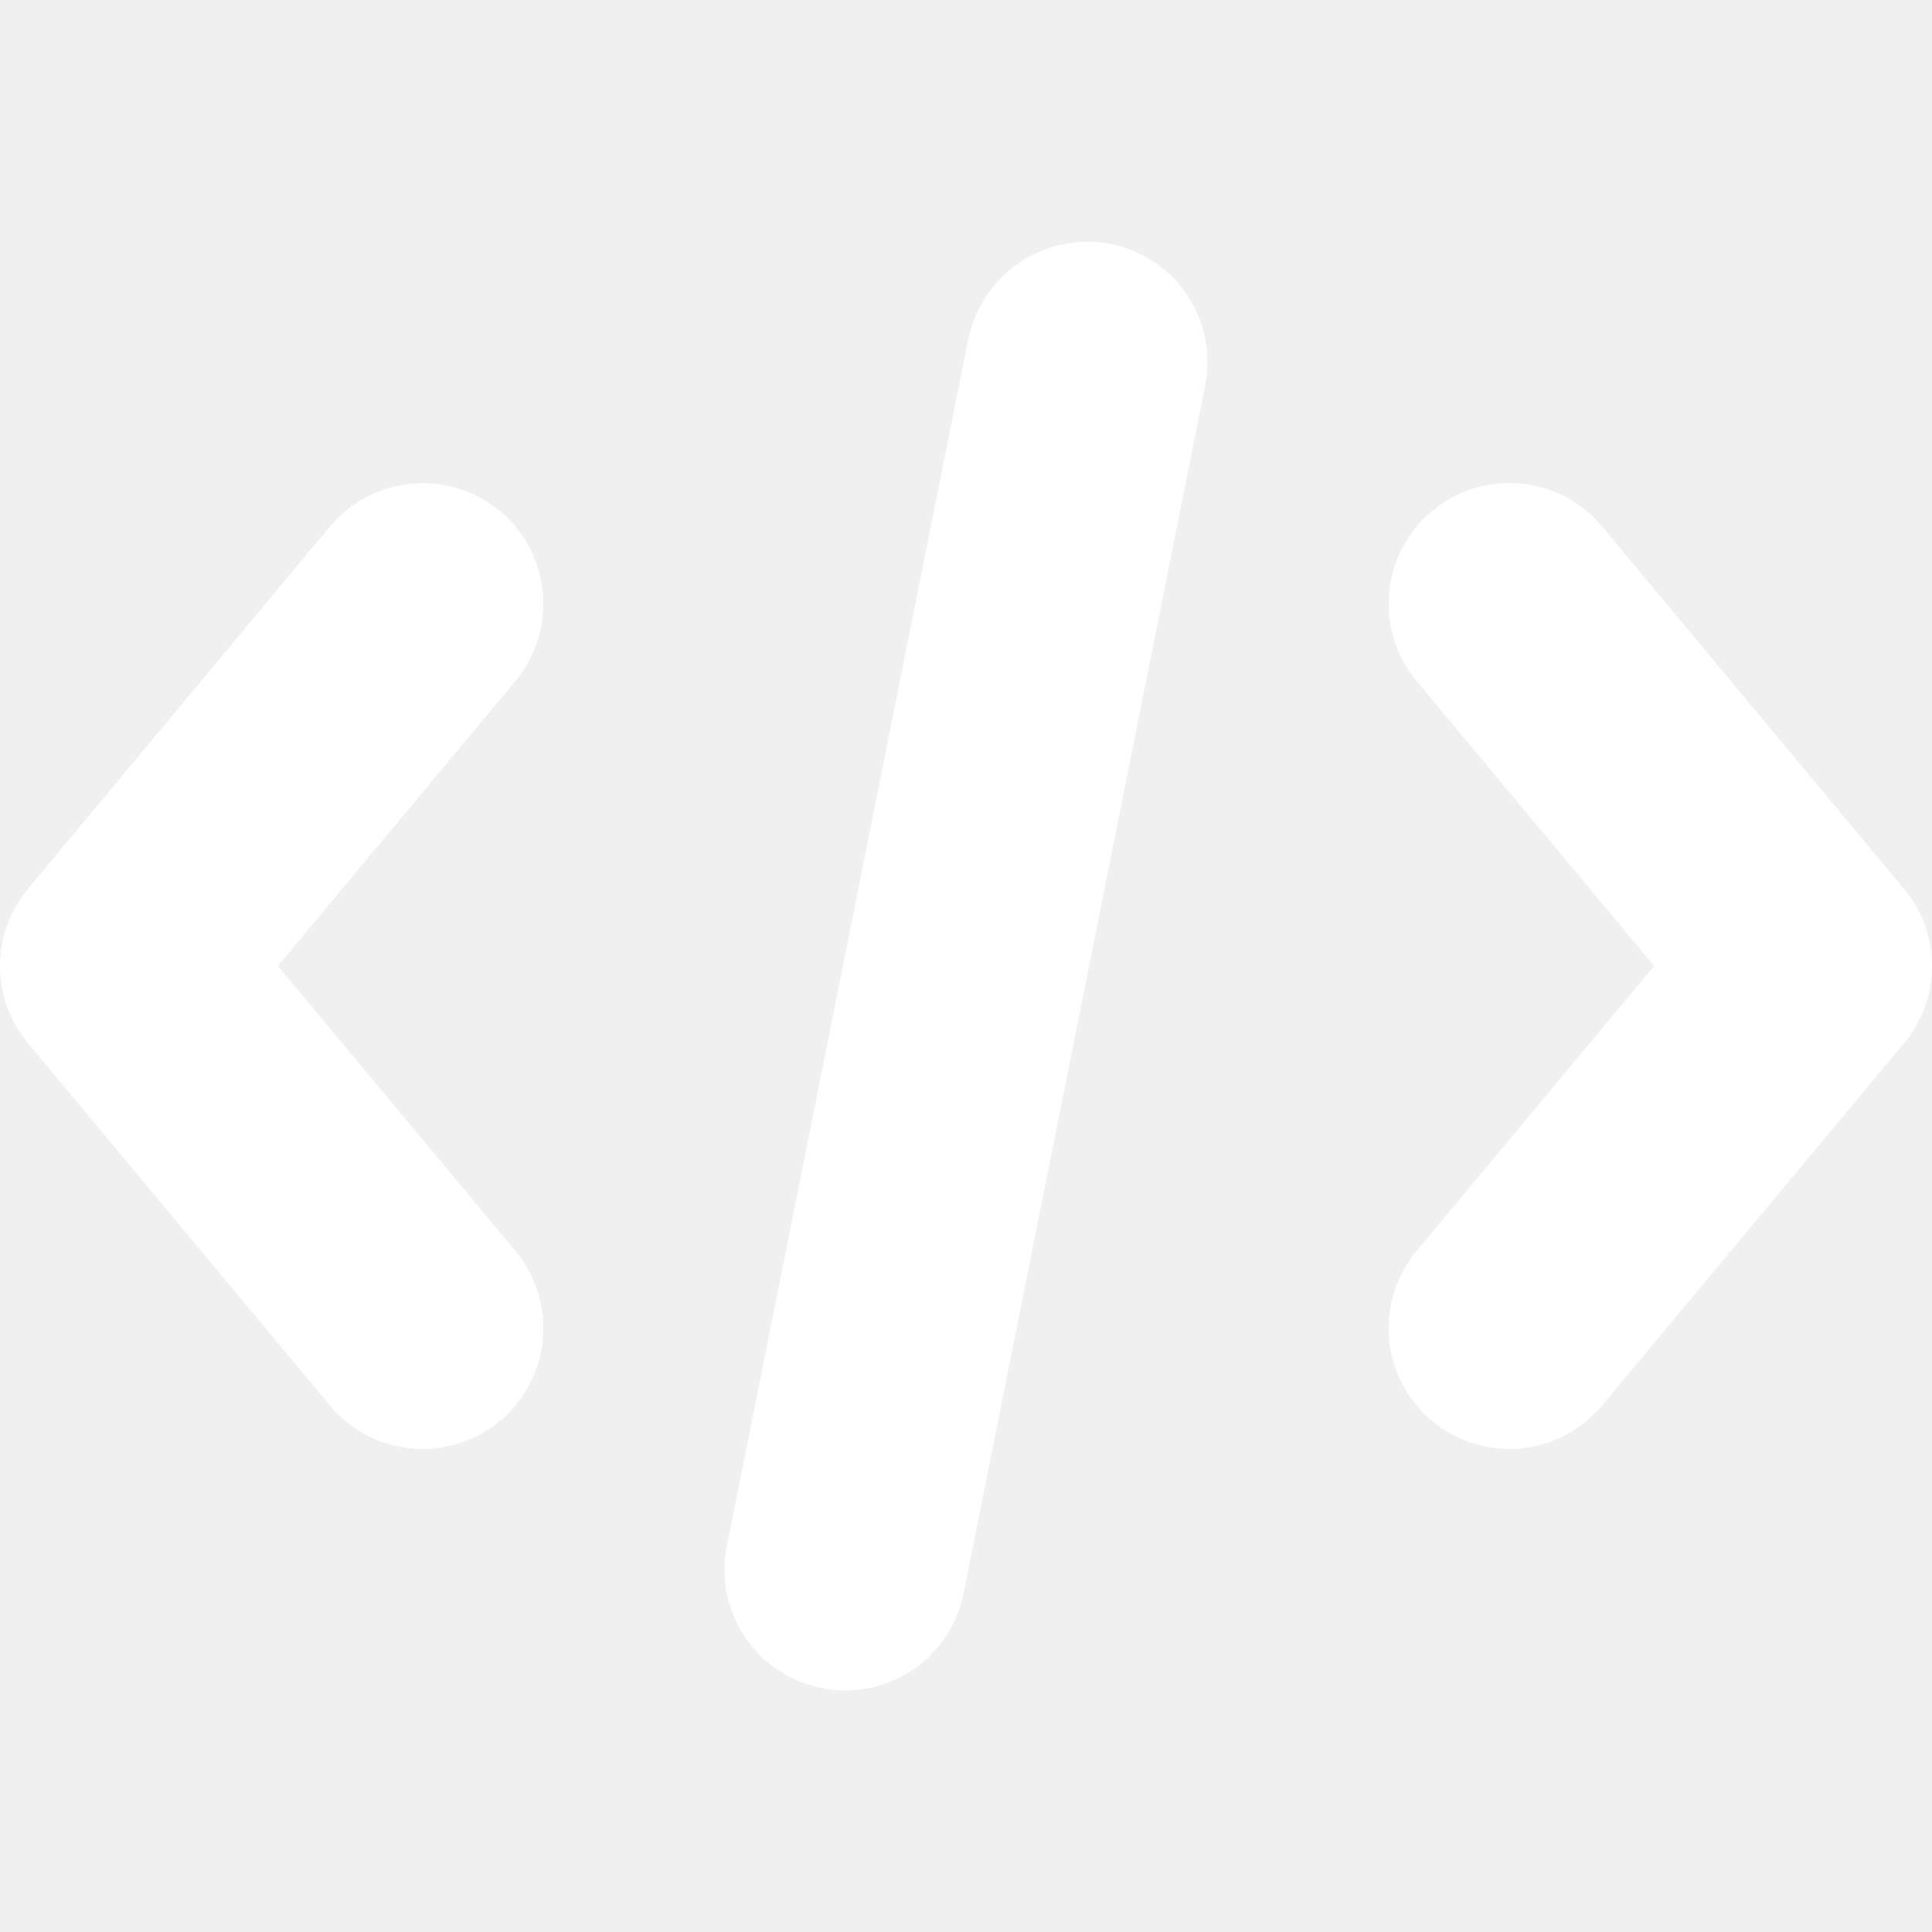
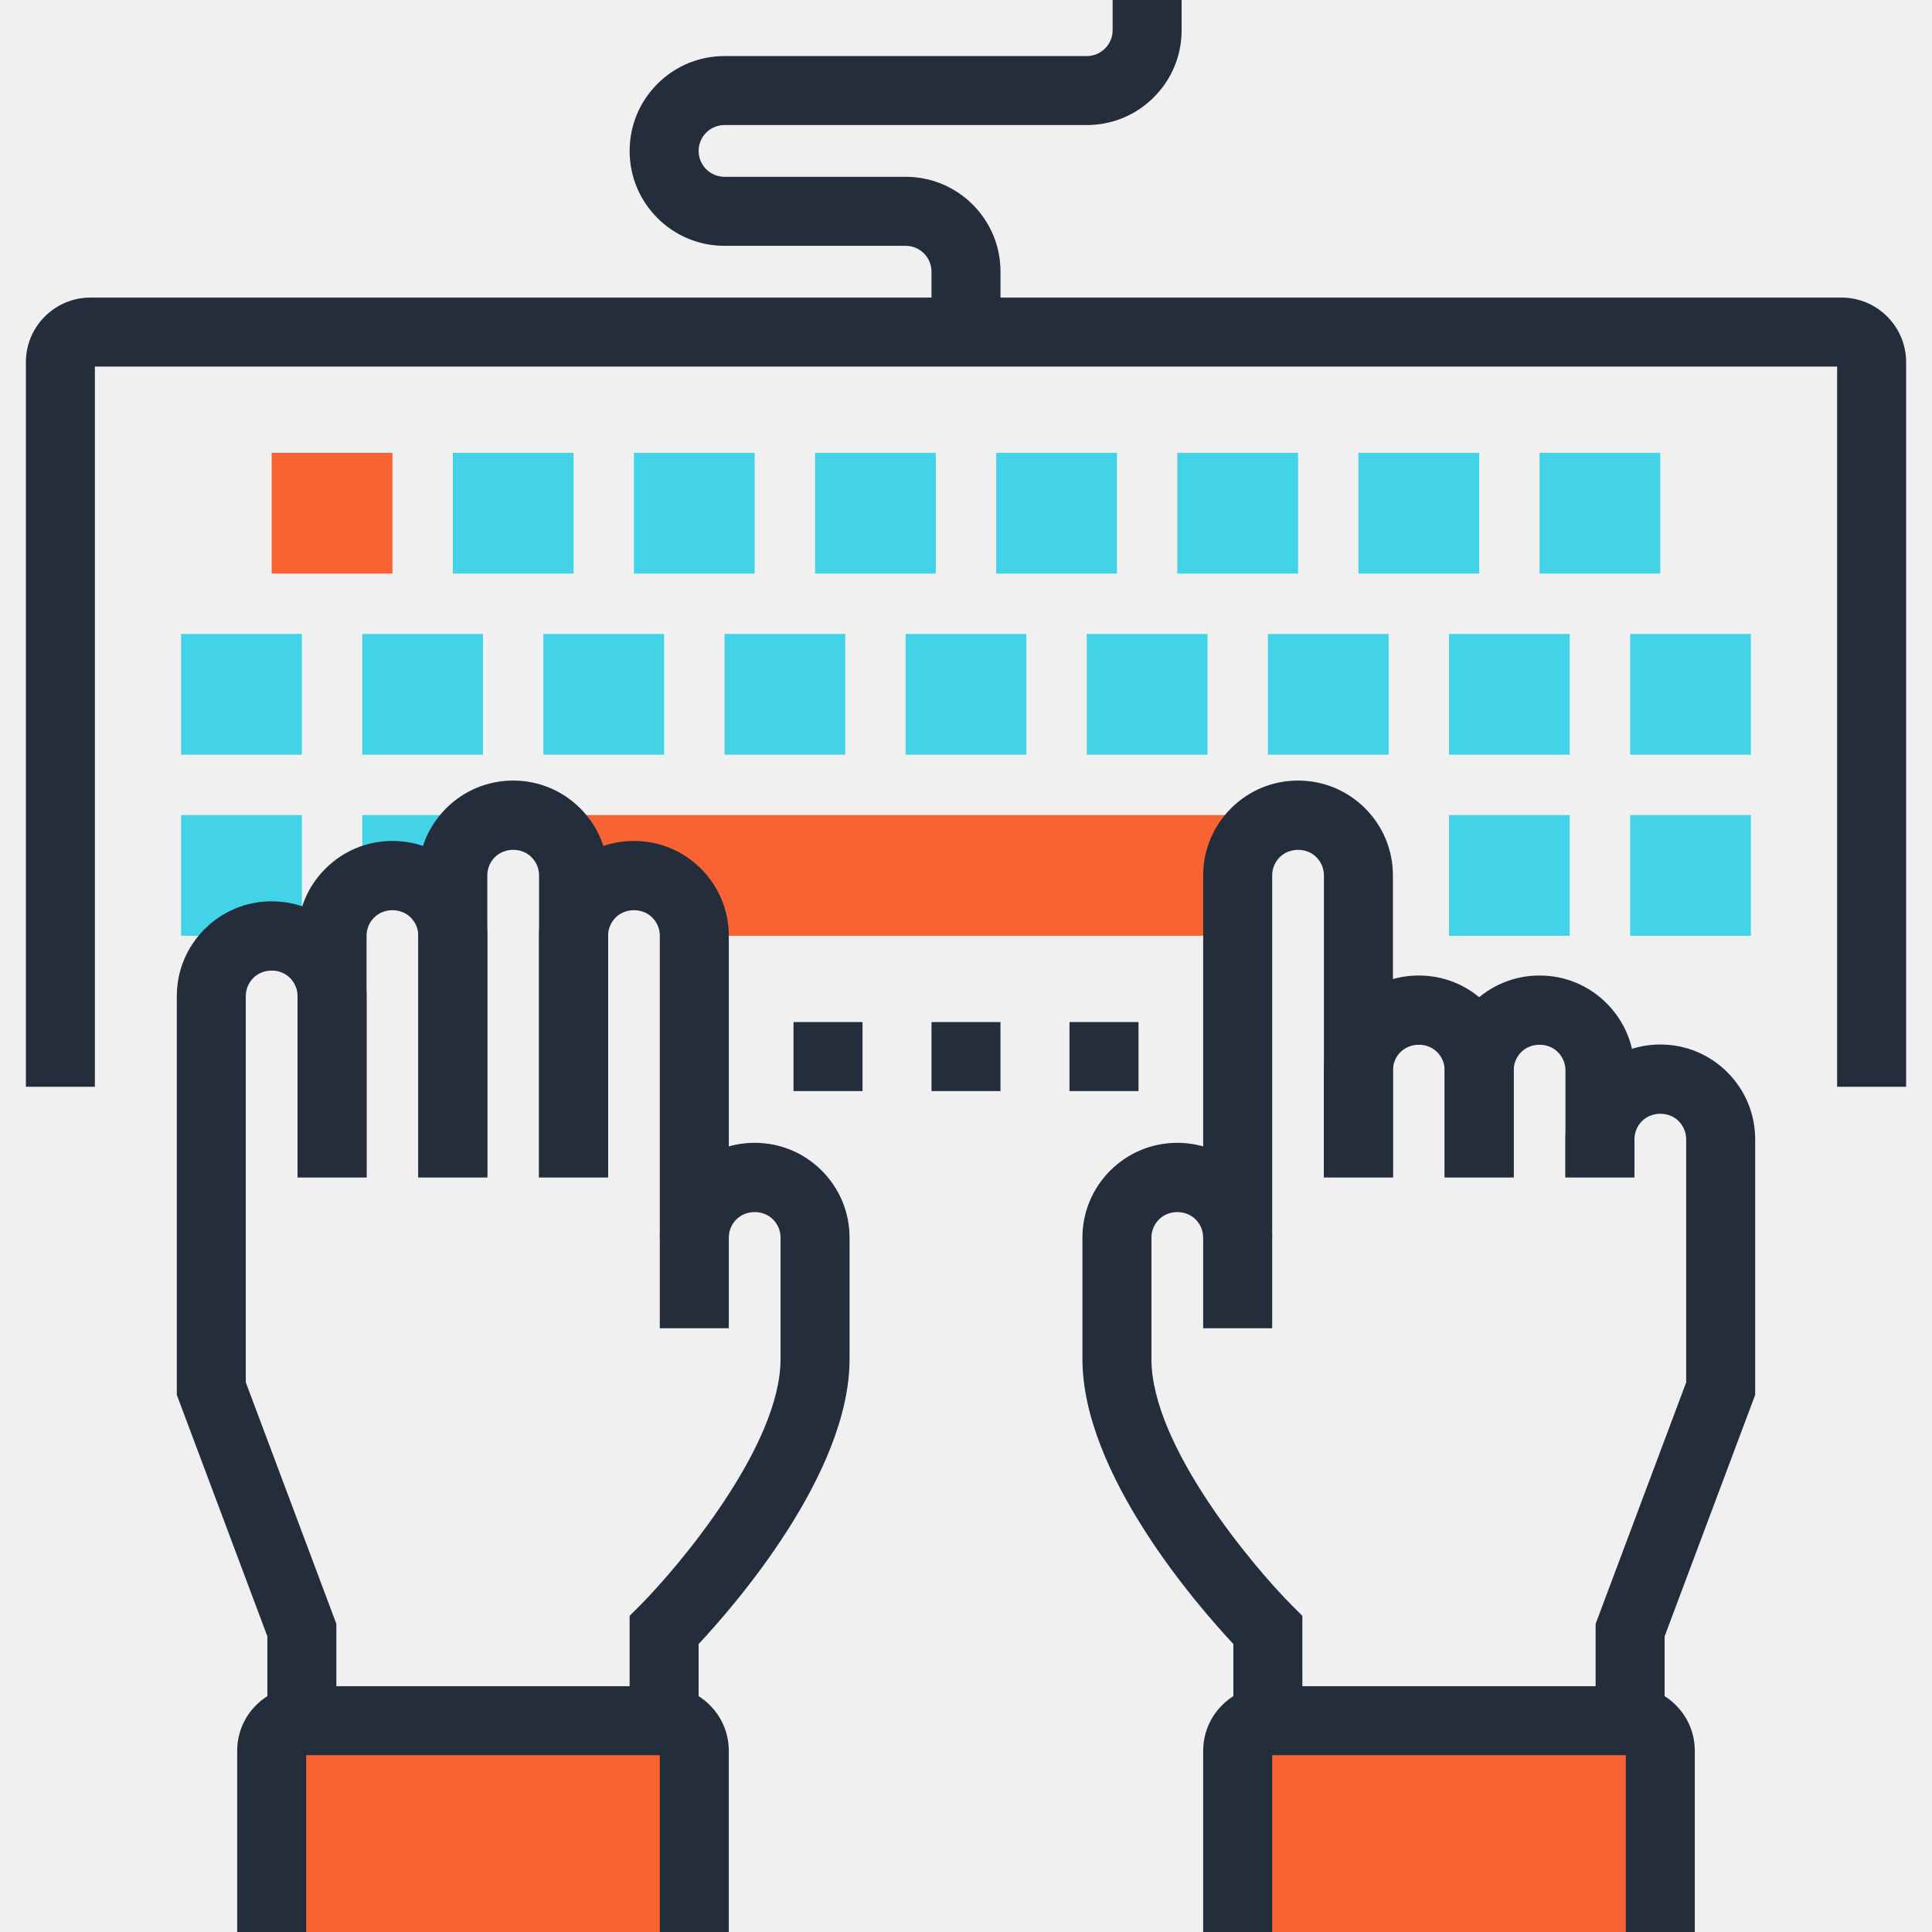
- <svg xmlns="http://www.w3.org/2000/svg" viewBox="0 0 96 96">
-   <path d="M24.845 25.396a6.013 6.013 0 0 0-8.449.761l-14.999 18a5.984 5.984 0 0 0 0 7.686l15 18a5.998 5.998 0 1 0 9.21-7.688L13.806 48l11.8-14.155a6 6 0 0 0-.762-8.45ZM55.171 12.12a6.056 6.056 0 0 0-7.054 4.71l-12 59.996a5.985 5.985 0 0 0 4.712 7.054 5.706 5.706 0 0 0 1.183.117 5.995 5.995 0 0 0 5.87-4.827l12-59.996a5.985 5.985 0 0 0-4.71-7.055ZM94.603 44.156l-15-17.999a5.998 5.998 0 1 0-9.21 7.687L82.193 48l-11.8 14.155a5.998 5.998 0 1 0 9.21 7.687l15-17.999a5.984 5.984 0 0 0 0-7.687Z" fill="#ffffff" class="fill-000000" />
+ <svg xmlns="http://www.w3.org/2000/svg" enable-background="new 0 0 200 200" height="200px" id="Layer_1" version="1.1" viewBox="0 0 200 200" width="200px" xml:space="preserve">
+   <g>
+     <g>
+       <path d="M197.321,112.5h-7.143V37.946H9.821V112.5H2.679v-75c0-1.786,0.695-3.467,1.958-4.732    c1.271-1.269,2.952-1.964,4.738-1.964h181.25c1.786,0,3.467,0.696,4.732,1.958c1.268,1.271,1.964,2.952,1.964,4.738V112.5z" fill="#242D3C" />
+       <g>
+         <g>
+           <rect fill="#43D3E8" height="12.5" width="12.5" x="18.75" y="65.625" />
+           <rect fill="#43D3E8" height="12.5" width="12.5" x="37.5" y="65.625" />
+           <rect fill="#43D3E8" height="12.5" width="12.5" x="56.25" y="65.625" />
+           <rect fill="#43D3E8" height="12.5" width="12.5" x="75" y="65.625" />
+           <rect fill="#43D3E8" height="12.5" width="12.5" x="93.75" y="65.625" />
+           <rect fill="#43D3E8" height="12.5" width="12.5" x="112.5" y="65.625" />
+           <rect fill="#43D3E8" height="12.5" width="12.5" x="131.25" y="65.625" />
+           <rect fill="#43D3E8" height="12.5" width="12.5" x="150" y="65.625" />
+           <rect fill="#43D3E8" height="12.5" width="12.5" x="168.75" y="65.625" />
+         </g>
+         <g>
+           <rect fill="#43D3E8" height="12.5" width="12.5" x="18.75" y="84.375" />
+           <path d="M40.625,90.625c1.599,0,3.198,0.611,4.419,1.831c1.22,1.222,1.831,2.821,1.831,4.419v-6.25      c0-1.599,0.611-3.198,1.831-4.419c0.393-0.394,0.835-0.699,1.294-0.966v-0.865H37.5v7.115      C38.465,90.929,39.541,90.625,40.625,90.625z" fill="#43D3E8" />
+           <path d="M59.375,84.375v6.25v6.25c0-1.599,0.611-3.198,1.831-4.419c1.222-1.22,2.821-1.831,4.419-1.831      s3.198,0.611,4.419,1.831c1.22,1.222,1.831,2.821,1.831,4.419h56.25v-12.5H59.375z" fill="#F96232" />
+           <rect fill="#43D3E8" height="12.5" width="12.5" x="150" y="84.375" />
+           <rect fill="#43D3E8" height="12.5" width="12.5" x="168.75" y="84.375" />
+         </g>
+         <g>
+           <rect fill="#F96232" height="12.5" width="12.5" x="28.125" y="46.875" />
+           <rect fill="#43D3E8" height="12.5" width="12.5" x="46.875" y="46.875" />
+           <rect fill="#43D3E8" height="12.5" width="12.5" x="65.625" y="46.875" />
+           <rect fill="#43D3E8" height="12.5" width="12.5" x="84.375" y="46.875" />
+           <rect fill="#43D3E8" height="12.5" width="12.5" x="103.125" y="46.875" />
+           <rect fill="#43D3E8" height="12.5" width="12.5" x="121.875" y="46.875" />
+           <rect fill="#43D3E8" height="12.5" width="12.5" x="140.625" y="46.875" />
+           <rect fill="#43D3E8" height="12.5" width="12.5" x="159.375" y="46.875" />
+         </g>
+       </g>
+       <g>
+         <rect fill="#242D3C" height="7.143" width="7.144" x="82.143" y="105.804" />
+         <rect fill="#242D3C" height="7.143" width="7.14" x="96.43" y="105.804" />
+         <rect fill="#242D3C" height="7.143" width="7.145" x="110.713" y="105.804" />
+       </g>
+     </g>
+     <g>
+       <g>
+         <g>
+           <path d="M131.696,137.5h-7.143V90.625c0-2.62,1.021-5.085,2.874-6.942c1.862-1.86,4.327-2.879,6.947-2.879      s5.085,1.02,6.942,2.874c1.857,1.863,2.879,4.328,2.879,6.948v31.25h-7.143v-31.25c0-0.714-0.279-1.388-0.787-1.897      c-1.007-1.004-2.771-1.01-3.789,0.006c-0.502,0.503-0.781,1.177-0.781,1.892V137.5z" fill="#242D3C" />
+           <path d="M156.696,121.875h-7.143v-11.071c0-0.715-0.279-1.389-0.787-1.897c-1.007-1.005-2.771-1.01-3.789,0.006      c-0.502,0.503-0.781,1.177-0.781,1.892v11.071h-7.143v-11.071c0-2.62,1.02-5.085,2.874-6.942      c1.862-1.859,4.327-2.879,6.947-2.879s5.085,1.02,6.942,2.875c1.859,1.862,2.879,4.327,2.879,6.947V121.875z" fill="#242D3C" />
+           <path d="M169.196,121.875h-7.143v-11.071c0-0.715-0.279-1.389-0.787-1.897c-1.007-1.005-2.771-1.01-3.789,0.006      c-0.502,0.503-0.781,1.177-0.781,1.892v11.071h-7.143v-11.071c0-2.62,1.02-5.085,2.874-6.942      c1.862-1.859,4.327-2.879,6.947-2.879s5.085,1.02,6.942,2.875c1.859,1.862,2.879,4.327,2.879,6.947V121.875z" fill="#242D3C" />
+           <path d="M172.321,178.125h-7.143v-10.022l9.375-25v-25.156c0-0.714-0.279-1.388-0.787-1.897      c-1.007-1.004-2.771-1.01-3.789,0.006c-0.502,0.504-0.781,1.178-0.781,1.892v3.929h-7.143v-3.929c0-2.62,1.02-5.085,2.874-6.941      c1.862-1.86,4.327-2.88,6.947-2.88s5.085,1.02,6.942,2.874c1.859,1.862,2.879,4.327,2.879,6.947v26.451l-9.375,25V178.125z" fill="#242D3C" />
+           <path d="M134.821,178.125h-7.143v-7.938c-3.684-3.934-15.625-17.608-15.625-29.492v-12.569      c0-2.62,1.02-5.085,2.874-6.942c1.862-1.857,4.327-2.879,6.947-2.879s5.085,1.021,6.942,2.874      c1.859,1.862,2.879,4.327,2.879,6.947h-7.143c0-0.714-0.279-1.388-0.787-1.897c-1.007-1.004-2.771-1.01-3.789,0.006      c-0.502,0.504-0.781,1.178-0.781,1.892v12.569c0,8.958,10.524,21.468,14.58,25.532l1.044,1.045L134.821,178.125z" fill="#242D3C" />
+         </g>
+         <g>
+           <path d="M170.96,179.04c-0.611-0.609-1.409-0.915-2.21-0.915h-37.5c-0.801,0-1.599,0.306-2.21,0.915      c-0.609,0.611-0.915,1.409-0.915,2.21V200h43.75v-18.75C171.875,180.449,171.569,179.651,170.96,179.04z" fill="#F96232" />
+           <path d="M175.446,200h-7.143v-18.304h-36.607V200h-7.143v-18.75c0-1.786,0.696-3.467,1.959-4.732      c1.271-1.268,2.951-1.964,4.737-1.964h37.5c1.786,0,3.467,0.696,4.732,1.959c1.268,1.271,1.964,2.951,1.964,4.737V200z" fill="#242D3C" />
+         </g>
+       </g>
+       <g>
+         <g>
+           <path d="M75.446,137.5h-7.143V96.875c0-0.714-0.279-1.388-0.787-1.897c-1.007-1.004-2.771-1.01-3.789,0.006      c-0.502,0.503-0.781,1.177-0.781,1.892v25h-7.143v-25c0-2.62,1.021-5.085,2.874-6.942c1.863-1.86,4.328-2.879,6.948-2.879      s5.085,1.02,6.942,2.874c1.858,1.863,2.879,4.328,2.879,6.948V137.5z" fill="#242D3C" />
+           <path d="M62.946,121.875h-7.143v-31.25c0-0.714-0.279-1.388-0.787-1.897c-1.007-1.006-2.772-1.007-3.786,0.004      c-0.505,0.505-0.784,1.179-0.784,1.893v31.25h-7.143v-31.25c0-2.622,1.021-5.086,2.876-6.943      c1.858-1.857,4.323-2.878,6.945-2.878c2.62,0,5.085,1.02,6.942,2.874c1.858,1.863,2.879,4.328,2.879,6.948V121.875z" fill="#242D3C" />
+           <path d="M50.446,121.875h-7.143v-25c0-0.714-0.279-1.388-0.787-1.896c-1.01-1.007-2.771-1.01-3.786,0.003      c-0.505,0.505-0.784,1.179-0.784,1.893v25h-7.143v-25c0-2.622,1.021-5.086,2.876-6.943c1.858-1.857,4.323-2.878,6.945-2.878      s5.086,1.021,6.942,2.875c1.858,1.86,2.879,4.325,2.879,6.946V121.875z" fill="#242D3C" />
+           <path d="M34.821,178.125h-7.143v-8.728l-9.375-25v-41.272c0-2.622,1.021-5.086,2.876-6.943      c1.858-1.857,4.323-2.878,6.945-2.878s5.086,1.021,6.942,2.875c1.858,1.86,2.879,4.325,2.879,6.946v18.75h-7.143v-18.75      c0-0.714-0.279-1.388-0.787-1.896c-1.01-1.008-2.771-1.01-3.786,0.002c-0.505,0.506-0.784,1.18-0.784,1.894v39.978l9.375,25      V178.125z" fill="#242D3C" />
+           <path d="M72.321,178.125h-7.143v-10.853l1.045-1.046c4.055-4.064,14.58-16.574,14.58-25.532v-12.569      c0-0.714-0.279-1.388-0.787-1.897c-1.007-1.004-2.771-1.01-3.789,0.006c-0.502,0.504-0.781,1.178-0.781,1.892h-7.143      c0-2.62,1.021-5.085,2.874-6.942c1.863-1.857,4.328-2.879,6.948-2.879s5.085,1.021,6.942,2.874      c1.858,1.862,2.879,4.327,2.879,6.947v12.569c0,11.884-11.942,25.559-15.625,29.492V178.125z" fill="#242D3C" />
+         </g>
+         <g>
+           <path d="M70.96,179.04c-0.611-0.609-1.409-0.915-2.21-0.915h-37.5c-0.799,0-1.599,0.306-2.21,0.915      c-0.609,0.611-0.915,1.409-0.915,2.21V200h43.75v-18.75C71.875,180.449,71.569,179.651,70.96,179.04z" fill="#F96232" />
+           <path d="M75.446,200h-7.143v-18.304H31.696V200h-7.143v-18.75c0-1.786,0.695-3.467,1.958-4.732      c1.271-1.268,2.952-1.964,4.738-1.964h37.5c1.786,0,3.467,0.696,4.732,1.959c1.27,1.271,1.964,2.951,1.964,4.737V200z" fill="#242D3C" />
+         </g>
+       </g>
+     </g>
+     <path d="M103.571,34.375h-7.143v-6.25c0-0.714-0.279-1.388-0.787-1.897c-0.503-0.502-1.177-0.781-1.892-0.781H75   c-2.62,0-5.085-1.02-6.942-2.874c-1.858-1.863-2.879-4.328-2.879-6.948s1.021-5.085,2.874-6.942C69.915,6.823,72.38,5.804,75,5.804   h37.5c0.714,0,1.388-0.279,1.897-0.787c0.502-0.503,0.781-1.177,0.781-1.892V0h7.143v3.125c0,2.62-1.021,5.085-2.874,6.942   c-1.862,1.86-4.327,2.879-6.947,2.879H75c-0.714,0-1.388,0.279-1.897,0.787c-0.502,0.503-0.781,1.177-0.781,1.892   s0.279,1.388,0.787,1.897c0.503,0.502,1.177,0.781,1.892,0.781h18.75c2.62,0,5.085,1.02,6.942,2.874   c1.858,1.863,2.879,4.328,2.879,6.948V34.375z" fill="#242D3C" />
+   </g>
</svg>
